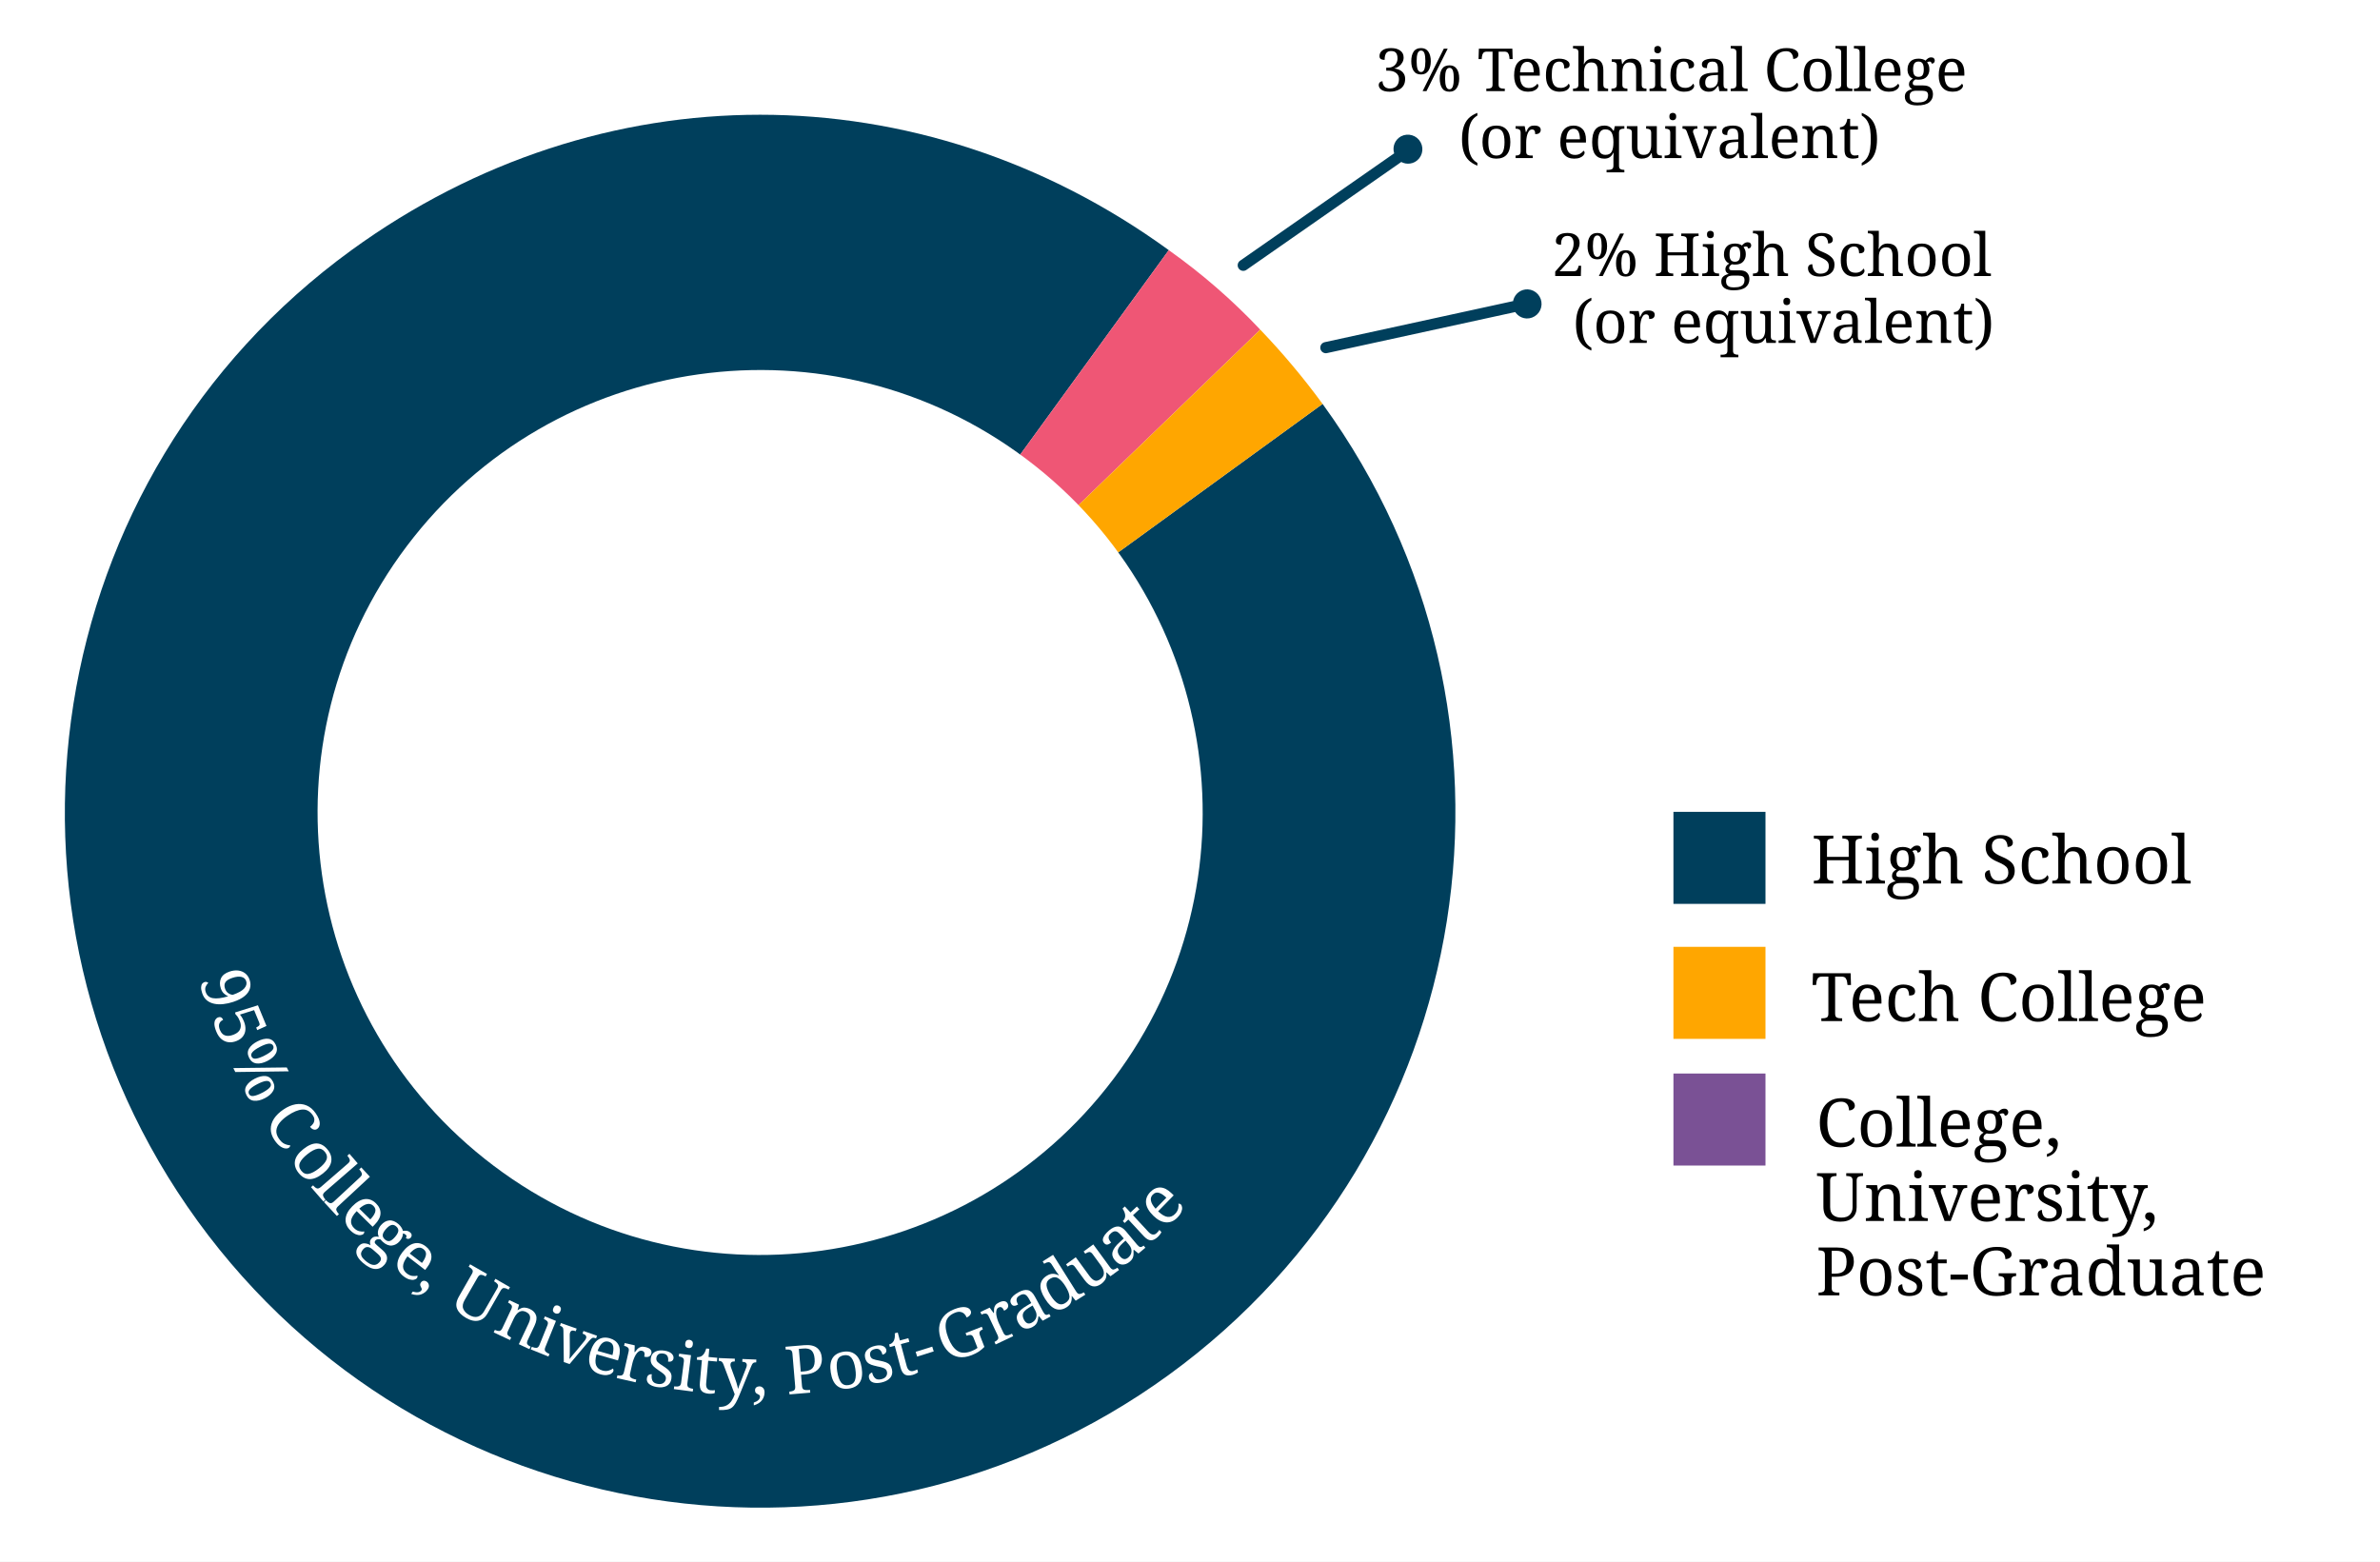
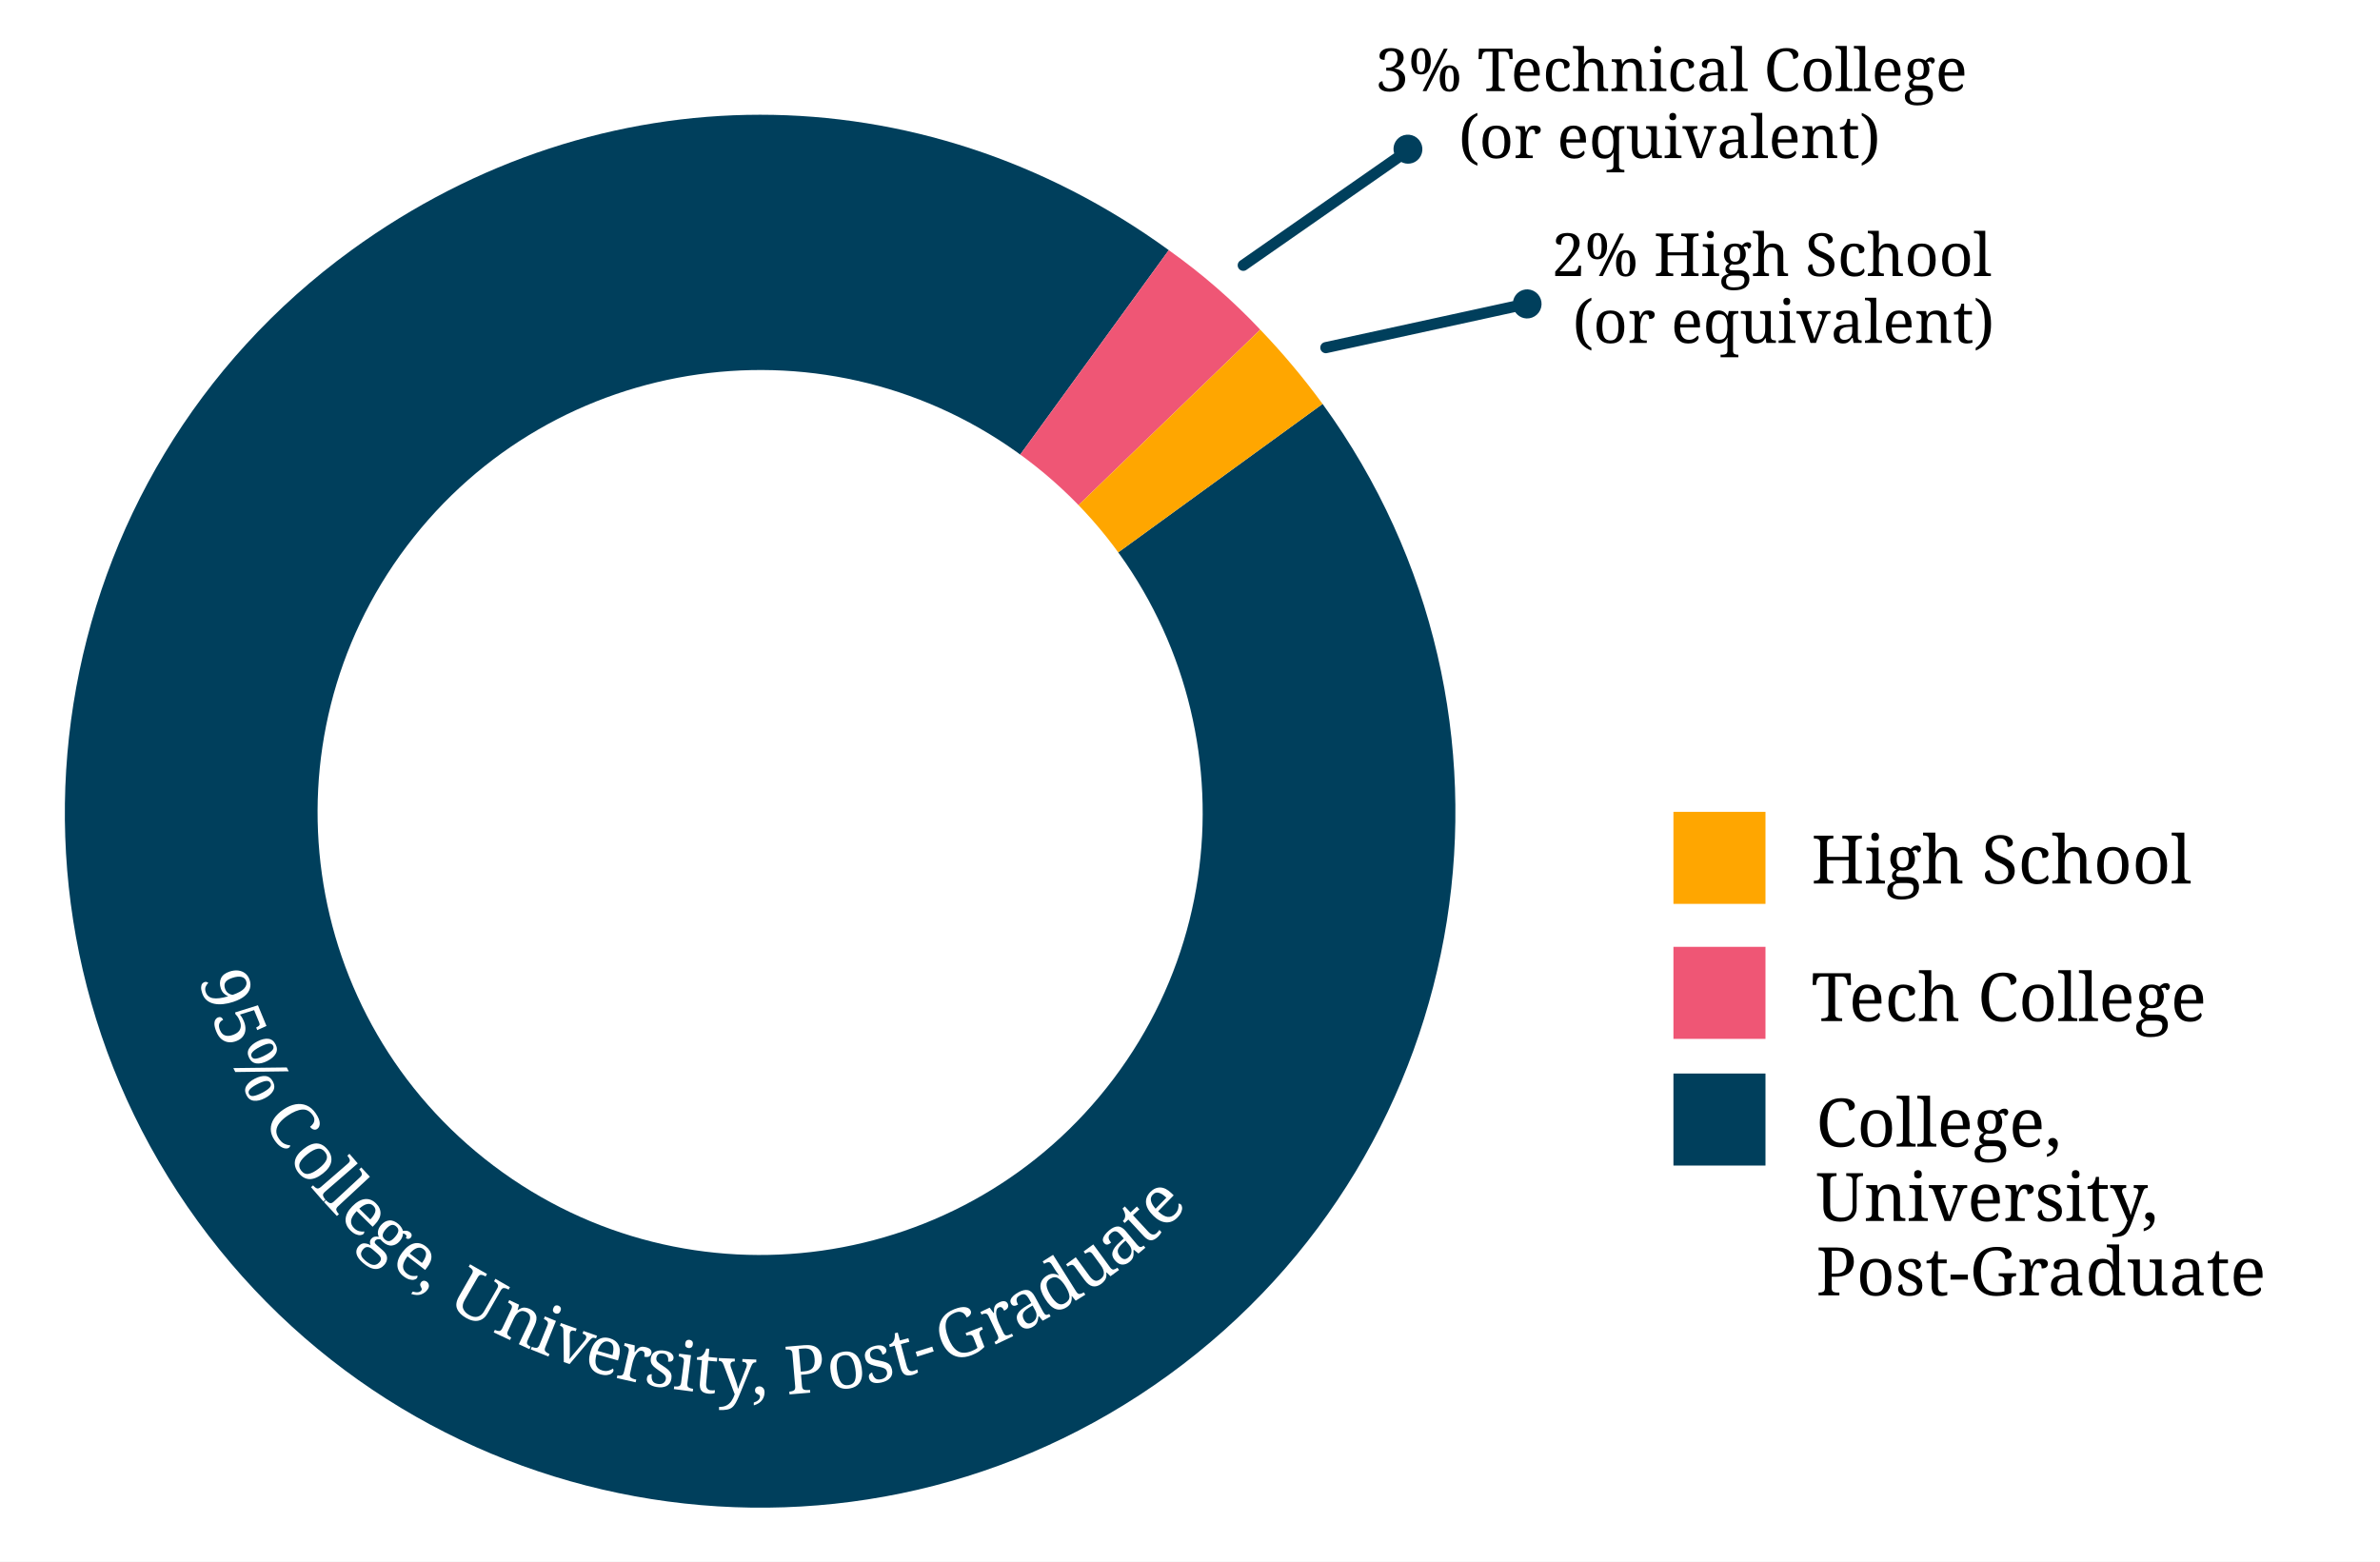
<svg xmlns="http://www.w3.org/2000/svg" viewBox="0 0 640 420">
  <defs>
-     <style>.cls-1{fill:none;}.cls-11,.cls-2{fill:#fff;}.cls-3{clip-path:url(#clip-path);}.cls-13,.cls-4,.cls-8{fill:#003f5c;}.cls-4,.cls-5,.cls-6{fill-rule:evenodd;}.cls-5{fill:#ef5675;}.cls-6,.cls-9{fill:#ffa600;}.cls-11,.cls-7{font-size:18px;}.cls-11,.cls-12,.cls-7{font-family:Georgia;}.cls-10{fill:#7a5195;}.cls-12{font-size:16px;}.cls-13{stroke:#003f5c;stroke-linecap:round;stroke-miterlimit:10;stroke-width:3px;}</style>
+     <style>.cls-1{fill:none;}.cls-11,.cls-2{fill:#fff;}.cls-3{clip-path:url(#clip-path);}.cls-10,.cls-13,.cls-4{fill:#003f5c;}.cls-4,.cls-5,.cls-6{fill-rule:evenodd;}.cls-5,.cls-9{fill:#ef5675;}.cls-6,.cls-8{fill:#ffa600;}.cls-11,.cls-7{font-size:18px;}.cls-11,.cls-12,.cls-7{font-family:Georgia;}.cls-12{font-size:16px;}.cls-13{stroke:#003f5c;stroke-linecap:round;stroke-miterlimit:10;stroke-width:3px;}</style>
    <clipPath id="clip-path">
      <path class="cls-1" d="M359.342,335.273c64.48-85.568,47.385-207.207-38.183-271.687S113.951,16.201,49.471,101.769,2.086,308.976,87.654,373.456,294.861,420.841,359.342,335.273ZM109.369,146.905A119,119,0,1,1,132.79,313.559,119,119,0,0,1,109.369,146.905Z" />
    </clipPath>
  </defs>
  <g id="Layer_2" data-name="Layer 2">
    <g id="Education_Level" data-name="Education Level">
      <g id="background">
        <rect class="cls-2" width="640" height="420" />
      </g>
      <g id="Chart">
        <g class="cls-3">
          <path class="cls-4" d="M204.404,218.524,355.653,108.635c60.69,83.532,42.172,200.448-41.36,261.137s-200.447,42.172-261.137-41.36S10.983,127.965,94.516,67.275c66.826-48.552,152.951-48.552,219.777,0Z" />
          <path class="cls-5" d="M204.404,218.524,314.293,67.275a164.312,164.312,0,0,1,24.595,21.38Z" />
          <path class="cls-6" d="M204.404,218.524,338.888,88.654a196.997,196.997,0,0,1,16.765,19.98Z" />
        </g>
      </g>
      <g id="Legend">
        <text class="cls-7" transform="translate(488.3428 308.3808)">College, <tspan x="0" y="20">University,</tspan>
          <tspan x="0" y="40">Post-Graduate</tspan>
        </text>
        <text class="cls-7" transform="translate(487.0708 274.6154)">Tech College</text>
        <text class="cls-7" transform="translate(487.0708 237.6154)">High School</text>
        <rect id="Swatch_1" data-name="Swatch 1" class="cls-8" x="450" y="218.343" width="24.751" height="24.751" transform="translate(693.0942 -231.6566) rotate(90)" />
        <rect id="Swatch_2" data-name="Swatch 2" class="cls-9" x="450" y="254.649" width="24.751" height="24.751" transform="translate(729.4002 -195.3506) rotate(90)" />
        <rect id="Swatch_3" data-name="Swatch 3" class="cls-10" x="450" y="288.721" width="24.751" height="24.751" transform="translate(763.4717 -161.2791) rotate(90)" />
      </g>
      <g id="Inner_Labels" data-name="Inner Labels">
        <text class="cls-11" transform="translate(48.2864 196.9567) rotate(96.9735)"> </text>
        <text class="cls-11" transform="translate(47.7463 201.3903) rotate(95.3469)"> </text>
        <text class="cls-11" transform="translate(47.3352 205.798) rotate(93.7397)"> </text>
        <text class="cls-11" transform="translate(47.0457 210.2409) rotate(92.1313)"> </text>
        <text class="cls-11" transform="translate(46.8987 214.5582) rotate(90.9286)"> </text>
        <text class="cls-11" transform="matrix(0.018, 0.9998, -0.9998, 0.018, 46.842, 219.0519)"> </text>
        <text class="cls-11" transform="translate(46.9221 223.4577) rotate(87.3814)"> </text>
        <text class="cls-11" transform="translate(47.1267 227.8981) rotate(85.7734)"> </text>
        <text class="cls-11" transform="matrix(0.1018, 0.9948, -0.9948, 0.1018, 47.4558, 232.3375)"> </text>
        <text class="cls-11" transform="translate(47.9124 236.7731) rotate(82.5299)"> </text>
        <text class="cls-11" transform="translate(48.49 241.1725) rotate(80.9074)"> </text>
        <text class="cls-11" transform="translate(49.1941 245.5631) rotate(79.2768)"> </text>
        <text class="cls-11" transform="matrix(0.2141, 0.9768, -0.9768, 0.2141, 50.0261, 249.9469)"> </text>
        <text class="cls-11" transform="translate(50.9773 254.2829) rotate(76.0067)"> </text>
        <text class="cls-11" transform="translate(52.0569 258.6051) rotate(74.3676)"> </text>
        <text class="cls-11" transform="matrix(0.3161, 0.9487, -0.9487, 0.3161, 53.2654, 263.1539)">9</text>
        <text class="cls-11" transform="translate(56.6887 273.359) rotate(67.6111)">5</text>
        <text class="cls-11" transform="translate(60.7976 283.4977) rotate(62.7591)">%</text>
        <text class="cls-11" transform="matrix(0.5141, 0.8577, -0.8577, 0.5141, 67.9592, 297.0016)"> </text>
        <text class="cls-11" transform="matrix(0.559, 0.8291, -0.8291, 0.559, 70.3308, 301.1237)">C</text>
        <text class="cls-11" transform="translate(77.2068 311.2204) rotate(51.902)">o</text>
        <text class="cls-11" transform="matrix(0.6552, 0.7555, -0.7555, 0.6552, 83.4724, 319.1061)">l</text>
        <text class="cls-11" transform="translate(86.9622 323.1237) rotate(47.135)">l</text>
        <text class="cls-11" transform="matrix(0.7133, 0.7009, -0.7009, 0.7133, 90.6697, 327.1686)">e</text>
        <text class="cls-11" transform="matrix(0.7539, 0.657, -0.657, 0.7539, 97.2424, 333.6149)">g</text>
        <text class="cls-11" transform="matrix(0.7918, 0.6108, -0.6108, 0.7918, 104.532, 339.9391)">e</text>
        <text class="cls-11" transform="matrix(0.8185, 0.5745, -0.5745, 0.8185, 111.7078, 345.4108)">,</text>
        <text class="cls-11" transform="translate(115.7825 348.2643) rotate(33.3432)"> </text>
        <text class="cls-11" transform="matrix(0.8671, 0.4981, -0.4981, 0.8671, 119.7717, 351.0397)">U</text>
        <text class="cls-11" transform="translate(132.3054 358.1305) rotate(25.1487)">n</text>
        <text class="cls-11" transform="matrix(0.9267, 0.3757, -0.3757, 0.9267, 142.3528, 362.7555)">i</text>
        <text class="cls-11" transform="translate(147.5559 364.9039) rotate(19.3261)">v</text>
        <text class="cls-11" transform="translate(156.489 368.0163) rotate(15.8881)">e</text>
        <text class="cls-11" transform="matrix(0.9752, 0.2211, -0.2211, 0.9752, 165.2766, 370.486)">r</text>
        <text class="cls-11" transform="translate(172.8596 372.2008) rotate(9.8462)">s</text>
        <text class="cls-11" transform="translate(180.8035 373.5455) rotate(7.3572)">i</text>
        <text class="cls-11" transform="translate(186.2712 374.2555) rotate(5.1765)">t</text>
        <text class="cls-11" transform="matrix(0.9992, 0.0404, -0.0404, 0.9992, 192.8313, 374.8737)">y</text>
        <text class="cls-11" transform="matrix(0.9999, -0.0162, 0.0162, 0.9999, 202.1174, 375.2184)">,</text>
        <text class="cls-11" transform="translate(206.8933 375.1657) rotate(-1.9279)"> </text>
        <text class="cls-11" transform="matrix(0.9964, -0.0843, 0.0843, 0.9964, 211.6228, 375.0797)">P</text>
        <text class="cls-11" transform="translate(223.1755 374.0592) rotate(-8.8336)">o</text>
        <text class="cls-11" transform="translate(233.2576 372.4479) rotate(-12.2258)">s</text>
        <text class="cls-11" transform="translate(241.1755 370.7067) rotate(-14.9195)">t</text>
        <text class="cls-11" transform="translate(247.4646 369.0299) rotate(-17.4103)">-</text>
        <text class="cls-11" transform="translate(254.5095 366.9098) rotate(-21.2778)">G</text>
        <text class="cls-11" transform="translate(267.2039 361.8366) rotate(-25.2572)">r</text>
        <text class="cls-11" transform="translate(274.2849 358.5084) rotate(-28.4358)">a</text>
        <text class="cls-11" transform="matrix(0.8463, -0.5327, 0.5327, 0.8463, 282.7625, 353.9205)">d</text>
        <text class="cls-11" transform="translate(292.032 348.0592) rotate(-36.1906)">u</text>
        <text class="cls-11" transform="matrix(0.7669, -0.6418, 0.6418, 0.7669, 300.8201, 341.5807)">a</text>
        <text class="cls-11" transform="translate(308.0408 335.4772) rotate(-42.8433)">t</text>
        <text class="cls-11" transform="translate(312.8787 331.0202) rotate(-45.6827)">e</text>
        <text class="cls-11" transform="translate(319.1277 324.5446) rotate(-48.1601)"> </text>
        <text class="cls-11" transform="translate(322.0896 321.234) rotate(-49.7735)"> </text>
        <text class="cls-11" transform="translate(324.9568 317.8405) rotate(-51.3881)"> </text>
        <text class="cls-11" transform="matrix(0.6017, -0.7987, 0.7987, 0.6017, 327.7302, 314.3668)"> </text>
        <text class="cls-11" transform="translate(330.406 310.8131) rotate(-54.6249)"> </text>
        <text class="cls-11" transform="translate(332.9822 307.1813) rotate(-56.2477)"> </text>
        <text class="cls-11" transform="matrix(0.5318, -0.8469, 0.8469, 0.5318, 335.4578, 303.4733)"> </text>
        <text class="cls-11" transform="translate(337.8152 299.7174) rotate(-59.4941)"> </text>
        <text class="cls-11" transform="translate(340.0681 295.8903) rotate(-61.1189)"> </text>
        <text class="cls-11" transform="matrix(0.4579, -0.889, 0.889, 0.4579, 342.2156, 291.9948)"> </text>
        <text class="cls-11" transform="translate(344.2546 288.0319) rotate(-64.3827)"> </text>
        <text class="cls-11" transform="matrix(0.4066, -0.9136, 0.9136, 0.4066, 346.1716, 284.0309)"> </text>
        <text class="cls-11" transform="matrix(0.3803, -0.9248, 0.9248, 0.3803, 347.9773, 279.9684)"> </text>
        <text class="cls-11" transform="matrix(0.3537, -0.9353, 0.9353, 0.3537, 349.6716, 275.8444)"> </text>
        <text class="cls-11" transform="translate(351.2517 271.6637) rotate(-70.9286)"> </text>
      </g>
      <text class="cls-12" transform="translate(369.8361 24.5098)">3% Technical College<tspan x="22.41" y="18">(or equivalent)</tspan>
      </text>
      <path class="cls-13" d="M334.321,71.348l42.53-29.638a2.368,2.368,0,0,0,2.888.545,2.42,2.42,0,0,0-2.297-4.26,2.369,2.369,0,0,0-1.131,2.713" />
      <text class="cls-12" transform="translate(417.2407 74.2329)">2% High School <tspan x="5.66" y="18">(or equivalent)</tspan>
      </text>
      <path class="cls-13" d="M356.533,93.495l51.812-11.297a2.368,2.368,0,0,0,2.192,1.958,2.42,2.42,0,0,0,.232-4.834,2.368,2.368,0,0,0-2.369,1.739" />
    </g>
  </g>
</svg>
